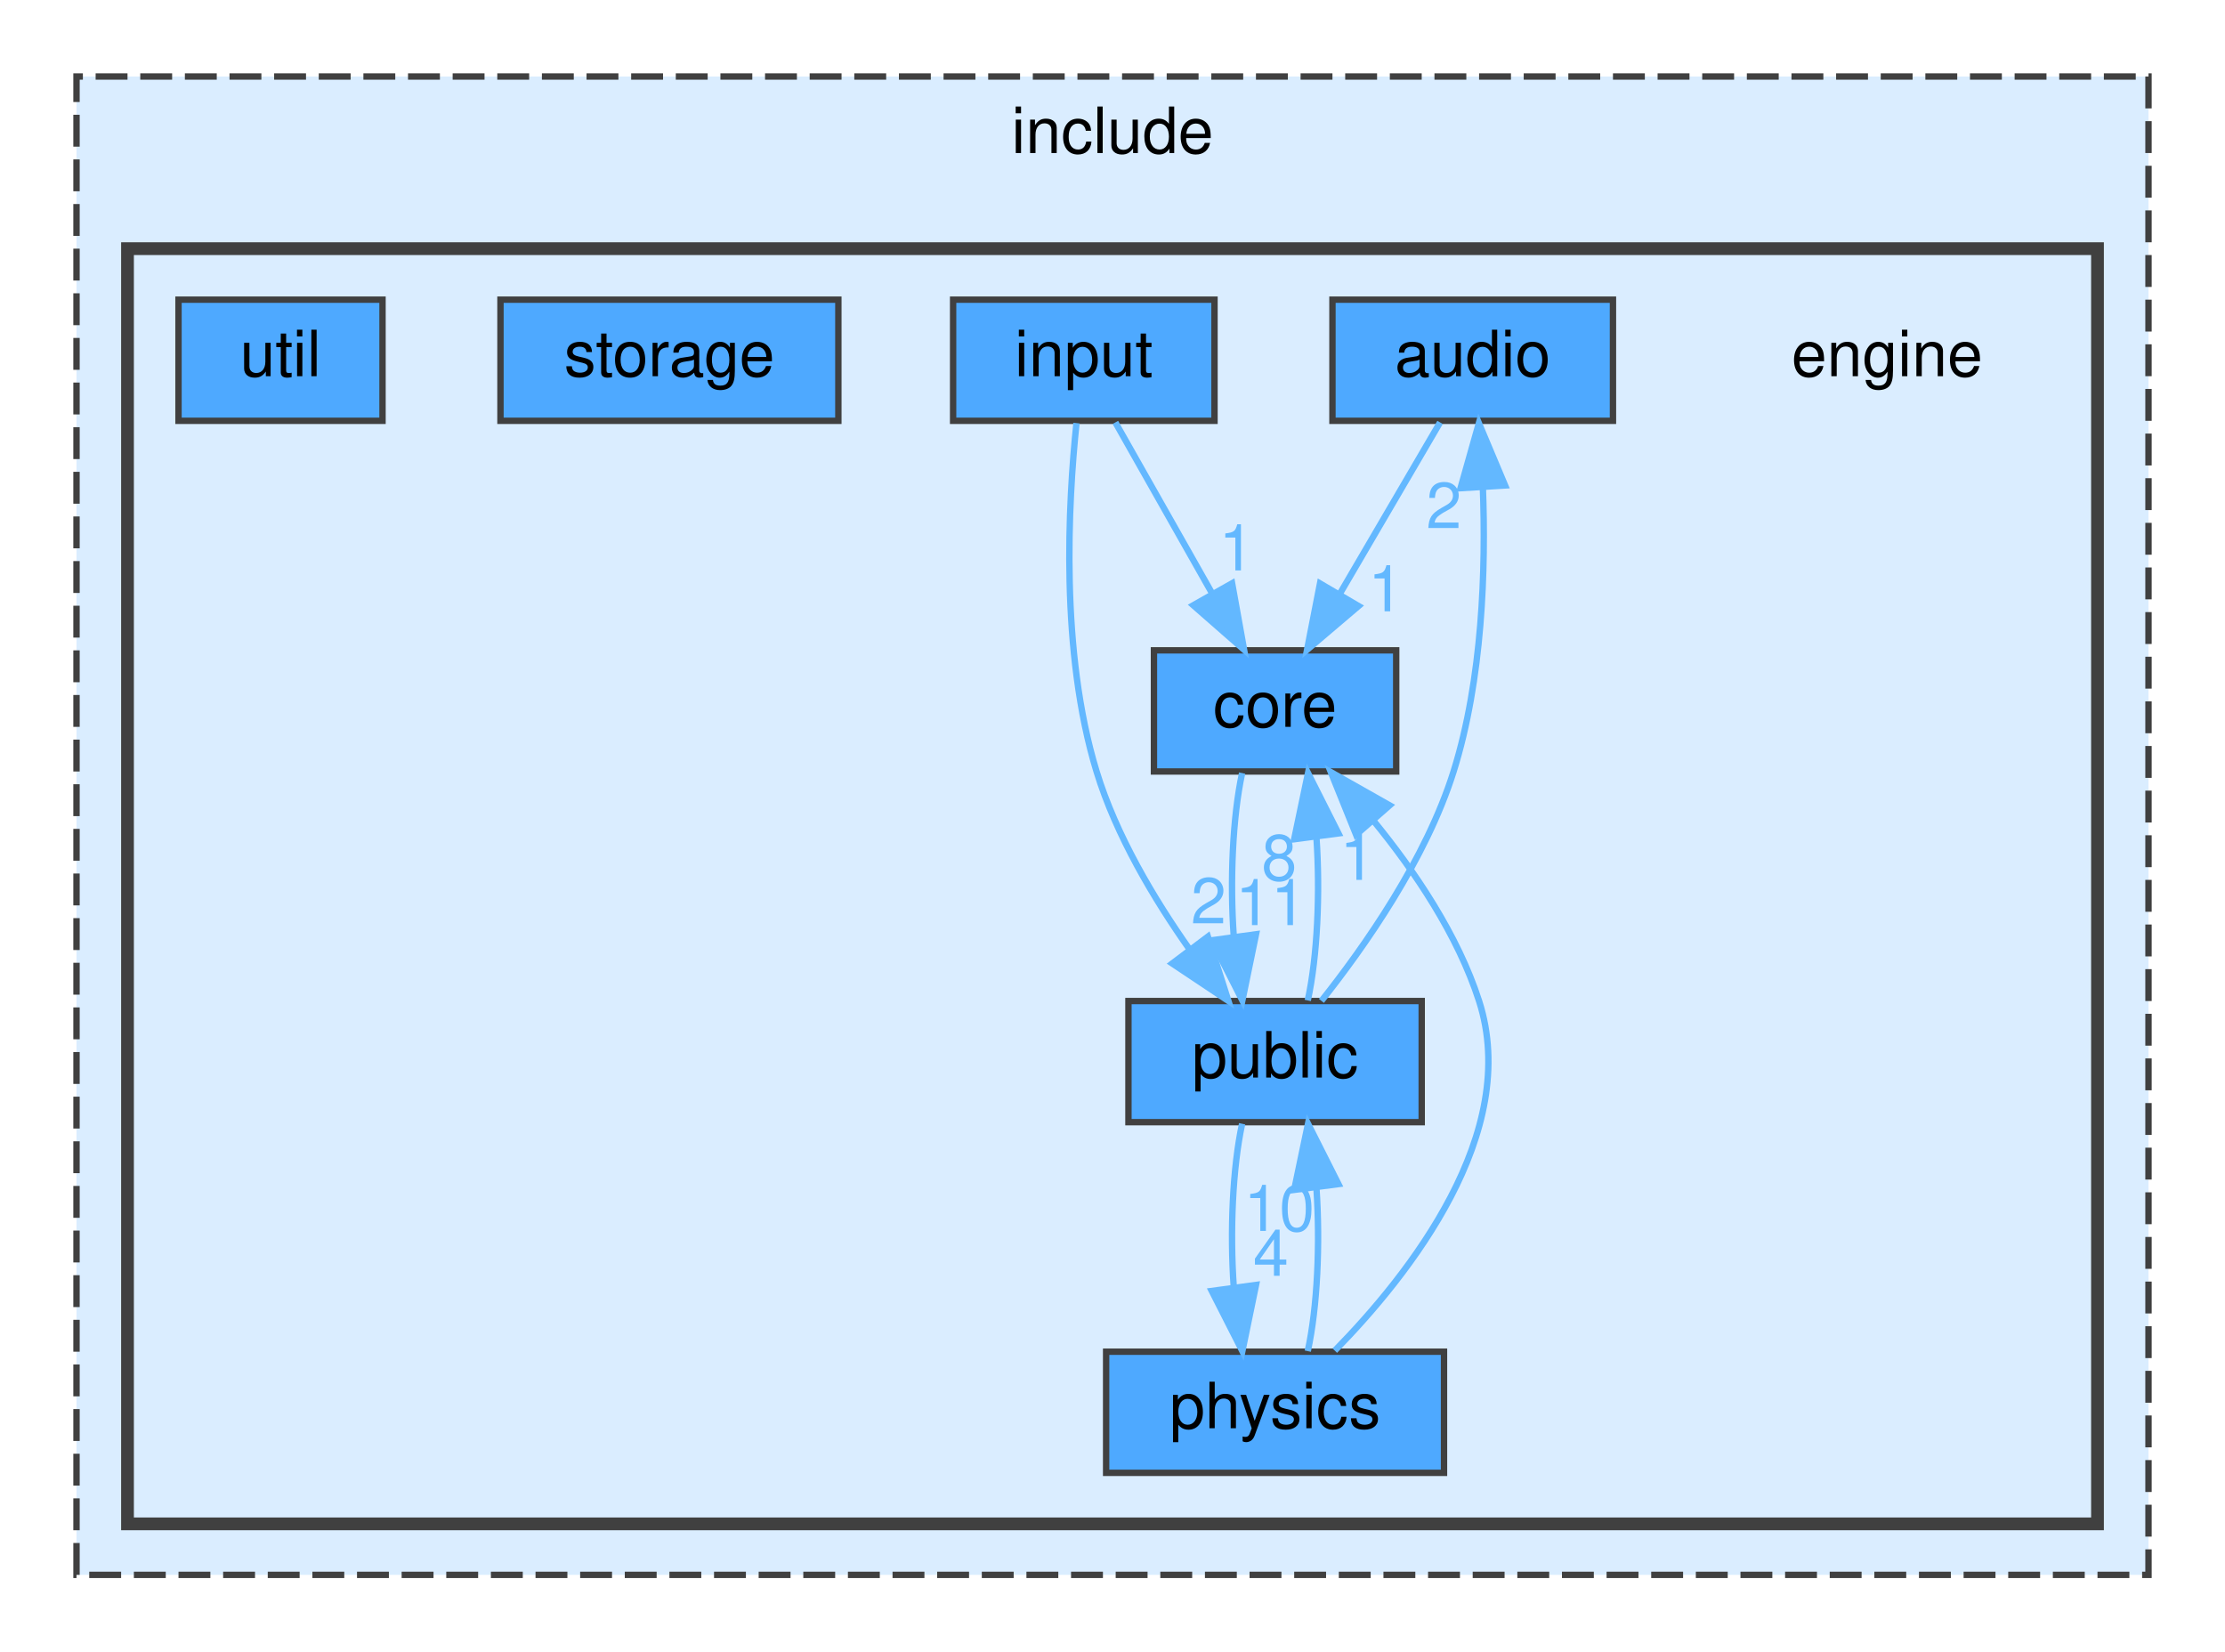
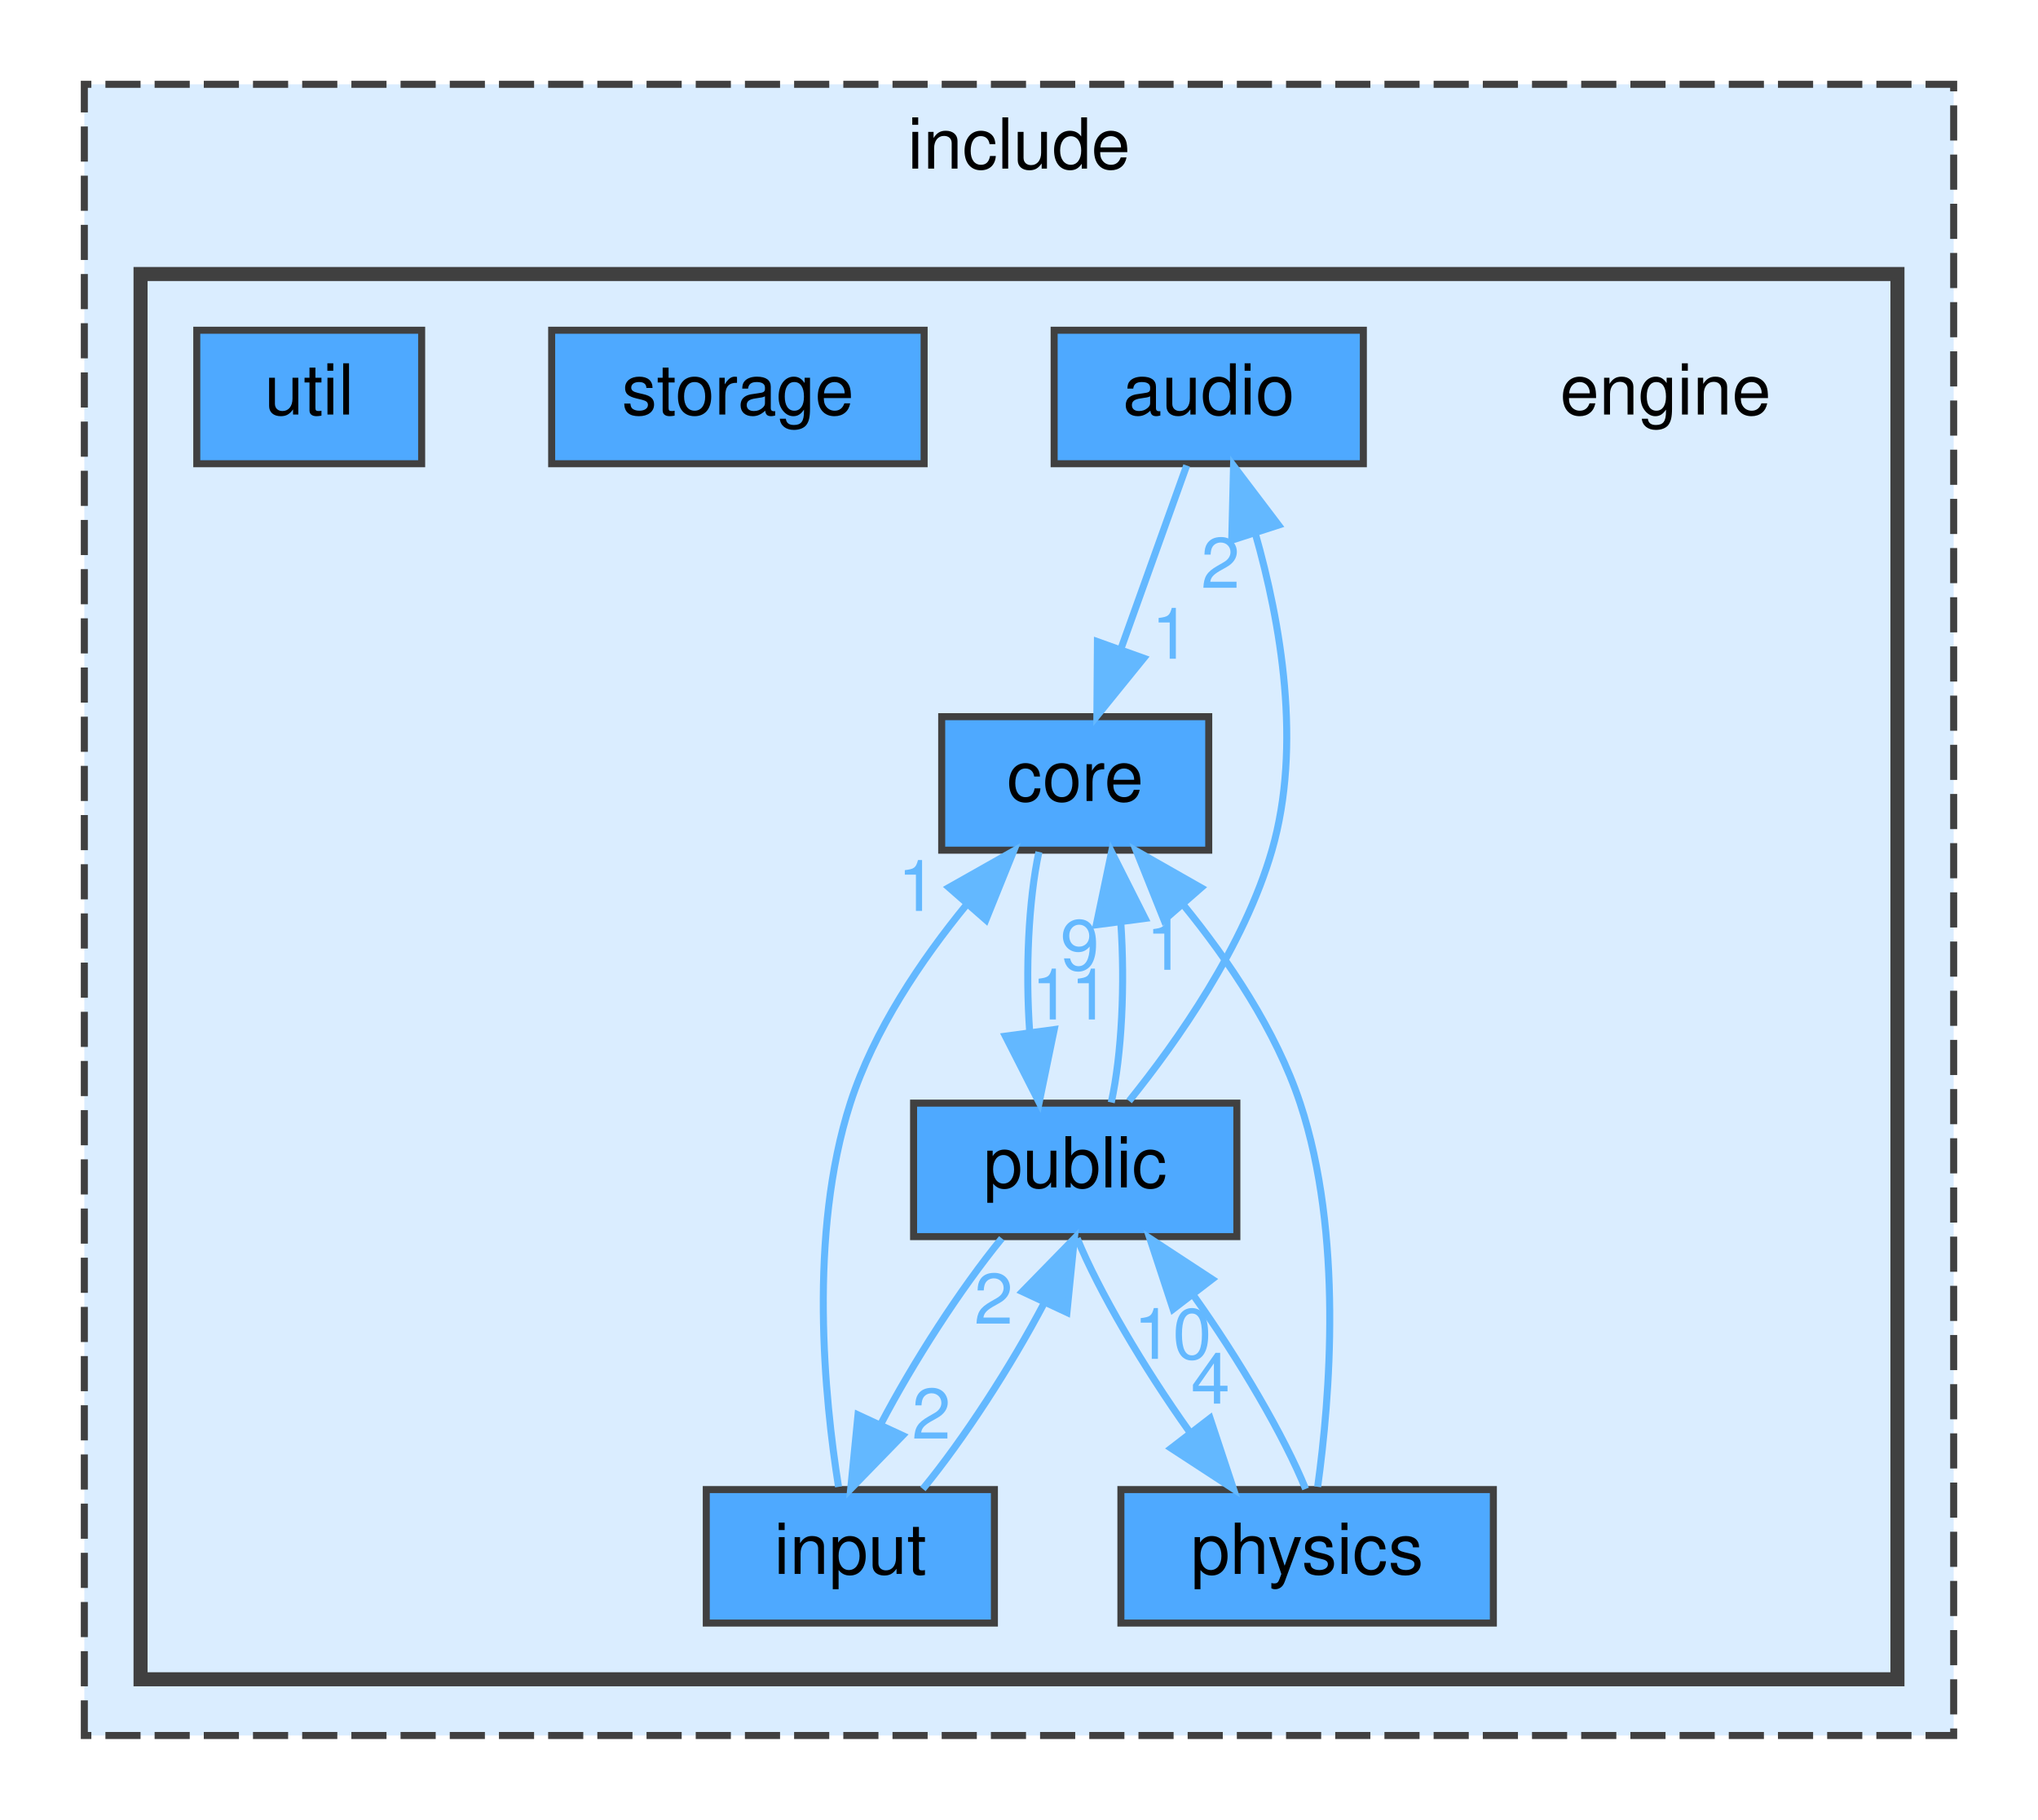
- <svg xmlns="http://www.w3.org/2000/svg" xmlns:xlink="http://www.w3.org/1999/xlink" width="349pt" height="259pt" viewBox="0.00 0.00 349.00 259.00">
+ <svg xmlns="http://www.w3.org/2000/svg" xmlns:xlink="http://www.w3.org/1999/xlink" width="290pt" height="259pt" viewBox="0.00 0.00 290.00 259.00">
  <g id="graph0" class="graph" transform="scale(1 1) rotate(0) translate(4 255)">
    <g id="clust1" class="cluster">
      <g id="a_clust1">
        <a xlink:href="dir_d44c64559bbebec7f509842c48db8b23.html" target="_top" xlink:title="include">
-           <polygon fill="#daedff" stroke="#404040" stroke-dasharray="5,2" points="8,-8 8,-243 333,-243 333,-8 8,-8" />
-           <text text-anchor="middle" x="170.5" y="-231" font-family="Helvetica,sans-Serif" font-size="10.00">include</text>
+           <polygon fill="#daedff" stroke="#404040" stroke-dasharray="5,2" points="8,-8 8,-243 274,-243 274,-8 8,-8" />
+           <text text-anchor="middle" x="141" y="-231" font-family="Helvetica,sans-Serif" font-size="10.00">include</text>
        </a>
      </g>
    </g>
    <g id="clust2" class="cluster">
      <g id="a_clust2">
        <a xlink:href="dir_a7f531b1c37460085cedd304cb8df01d.html" target="_top">
-           <polygon fill="#daedff" stroke="#404040" stroke-width="2" points="16,-16 16,-216 325,-216 325,-16 16,-16" />
+           <polygon fill="#daedff" stroke="#404040" stroke-width="2" points="16,-16 16,-216 266,-216 266,-16 16,-16" />
        </a>
      </g>
    </g>
    <g id="node1" class="node">
-       <text text-anchor="middle" x="292" y="-196" font-family="Helvetica,sans-Serif" font-size="10.00">engine</text>
+       <text text-anchor="middle" x="233" y="-196" font-family="Helvetica,sans-Serif" font-size="10.00">engine</text>
    </g>
    <g id="node2" class="node">
      <g id="a_node2">
        <a xlink:href="dir_9f8aea6aa0d0f8b2278afd3a6ed97649.html" target="_top" xlink:title="audio">
-           <polygon fill="#4ea9ff" stroke="#404040" points="249,-208 205,-208 205,-189 249,-189 249,-208" />
-           <text text-anchor="middle" x="227" y="-196" font-family="Helvetica,sans-Serif" font-size="10.00">audio</text>
+           <polygon fill="#4ea9ff" stroke="#404040" points="190,-208 146,-208 146,-189 190,-189 190,-208" />
+           <text text-anchor="middle" x="168" y="-196" font-family="Helvetica,sans-Serif" font-size="10.00">audio</text>
        </a>
      </g>
    </g>
    <g id="node3" class="node">
      <g id="a_node3">
        <a xlink:href="dir_7f643b58e2241519524527f42d96aecd.html" target="_top" xlink:title="core">
-           <polygon fill="#4ea9ff" stroke="#404040" points="215,-153 177,-153 177,-134 215,-134 215,-153" />
-           <text text-anchor="middle" x="196" y="-141" font-family="Helvetica,sans-Serif" font-size="10.00">core</text>
+           <polygon fill="#4ea9ff" stroke="#404040" points="168,-153 130,-153 130,-134 168,-134 168,-153" />
+           <text text-anchor="middle" x="149" y="-141" font-family="Helvetica,sans-Serif" font-size="10.00">core</text>
        </a>
      </g>
    </g>
    <g id="edge1" class="edge">
      <g id="a_edge1">
        <a xlink:href="dir_000000_000004.html" target="_top">
-           <path fill="none" stroke="#63b8ff" d="M221.88,-188.75C217.64,-181.49 211.47,-170.95 206.22,-161.98" />
-           <polygon fill="#63b8ff" stroke="#63b8ff" points="209.09,-159.95 201.02,-153.09 203.05,-163.49 209.09,-159.95" />
+           <path fill="none" stroke="#63b8ff" d="M164.86,-188.75C162.32,-181.65 158.64,-171.4 155.47,-162.56" />
+           <polygon fill="#63b8ff" stroke="#63b8ff" points="158.75,-161.32 152.08,-153.09 152.16,-163.68 158.75,-161.32" />
        </a>
      </g>
      <g id="a_edge1-headlabel">
        <a xlink:href="dir_000000_000004.html" target="_top" xlink:title="1">
-           <text text-anchor="middle" x="213.36" y="-159.12" font-family="Helvetica,sans-Serif" font-size="10.00" fill="#63b8ff">1</text>
+           <text text-anchor="middle" x="162.63" y="-161.25" font-family="Helvetica,sans-Serif" font-size="10.00" fill="#63b8ff">1</text>
        </a>
      </g>
    </g>
    <g id="node6" class="node">
      <g id="a_node6">
        <a xlink:href="dir_449e025360b1e0775671965c2105f9c1.html" target="_top" xlink:title="public">
-           <polygon fill="#4ea9ff" stroke="#404040" points="219,-98 173,-98 173,-79 219,-79 219,-98" />
-           <text text-anchor="middle" x="196" y="-86" font-family="Helvetica,sans-Serif" font-size="10.00">public</text>
+           <polygon fill="#4ea9ff" stroke="#404040" points="172,-98 126,-98 126,-79 172,-79 172,-98" />
+           <text text-anchor="middle" x="149" y="-86" font-family="Helvetica,sans-Serif" font-size="10.00">public</text>
        </a>
      </g>
    </g>
    <g id="edge2" class="edge">
      <g id="a_edge2">
        <a xlink:href="dir_000004_000013.html" target="_top">
-           <path fill="none" stroke="#63b8ff" d="M190.83,-133.75C189.34,-126.8 188.9,-116.85 189.52,-108.13" />
-           <polygon fill="#63b8ff" stroke="#63b8ff" points="193.01,-108.47 190.87,-98.09 186.07,-107.53 193.01,-108.47" />
+           <path fill="none" stroke="#63b8ff" d="M143.83,-133.75C142.34,-126.8 141.9,-116.85 142.52,-108.13" />
+           <polygon fill="#63b8ff" stroke="#63b8ff" points="146.01,-108.47 143.87,-98.09 139.07,-107.53 146.01,-108.47" />
        </a>
      </g>
      <g id="a_edge2-headlabel">
        <a xlink:href="dir_000004_000013.html" target="_top" xlink:title="11">
-           <text text-anchor="middle" x="195.34" y="-109.91" font-family="Helvetica,sans-Serif" font-size="10.00" fill="#63b8ff">11</text>
+           <text text-anchor="middle" x="148.34" y="-109.91" font-family="Helvetica,sans-Serif" font-size="10.00" fill="#63b8ff">11</text>
        </a>
      </g>
    </g>
    <g id="node4" class="node">
      <g id="a_node4">
        <a xlink:href="dir_f77ff83871a8c0c224aa74732336c103.html" target="_top" xlink:title="input">
-           <polygon fill="#4ea9ff" stroke="#404040" points="186.5,-208 145.5,-208 145.5,-189 186.5,-189 186.5,-208" />
-           <text text-anchor="middle" x="166" y="-196" font-family="Helvetica,sans-Serif" font-size="10.00">input</text>
+           <polygon fill="#4ea9ff" stroke="#404040" points="137.5,-43 96.5,-43 96.5,-24 137.5,-24 137.5,-43" />
+           <text text-anchor="middle" x="117" y="-31" font-family="Helvetica,sans-Serif" font-size="10.00">input</text>
        </a>
      </g>
    </g>
    <g id="edge4" class="edge">
      <g id="a_edge4">
        <a xlink:href="dir_000009_000004.html" target="_top">
-           <path fill="none" stroke="#63b8ff" d="M170.95,-188.75C175.06,-181.49 181.03,-170.95 186.1,-161.98" />
-           <polygon fill="#63b8ff" stroke="#63b8ff" points="189.26,-163.52 191.14,-153.09 183.17,-160.07 189.26,-163.52" />
+           <path fill="none" stroke="#63b8ff" d="M115.32,-43.39C113.33,-55.92 110.98,-79.32 117,-98 120.34,-108.38 127.1,-118.38 133.55,-126.26" />
+           <polygon fill="#63b8ff" stroke="#63b8ff" points="131.03,-128.69 140.25,-133.9 136.29,-124.08 131.03,-128.69" />
        </a>
      </g>
      <g id="a_edge4-headlabel">
        <a xlink:href="dir_000009_000004.html" target="_top" xlink:title="1">
-           <text text-anchor="middle" x="189.96" y="-165.54" font-family="Helvetica,sans-Serif" font-size="10.00" fill="#63b8ff">1</text>
+           <text text-anchor="middle" x="126.52" y="-125.36" font-family="Helvetica,sans-Serif" font-size="10.00" fill="#63b8ff">1</text>
        </a>
      </g>
    </g>
    <g id="edge3" class="edge">
      <g id="a_edge3">
        <a xlink:href="dir_000009_000013.html" target="_top">
-           <path fill="none" stroke="#63b8ff" d="M164.85,-188.64C163.54,-176.14 162.26,-152.78 168,-134 171.06,-123.98 177.01,-114 182.64,-106.03" />
-           <polygon fill="#63b8ff" stroke="#63b8ff" points="185.46,-108.1 188.68,-98.01 179.87,-103.89 185.46,-108.1" />
+           <path fill="none" stroke="#63b8ff" d="M127.32,-43.09C133.18,-50.22 139.88,-60.6 144.58,-69.53" />
+           <polygon fill="#63b8ff" stroke="#63b8ff" points="141.48,-71.17 148.88,-78.75 147.82,-68.21 141.48,-71.17" />
        </a>
      </g>
      <g id="a_edge3-headlabel">
        <a xlink:href="dir_000009_000013.html" target="_top" xlink:title="2">
-           <text text-anchor="middle" x="185.57" y="-110.18" font-family="Helvetica,sans-Serif" font-size="10.00" fill="#63b8ff">2</text>
+           <text text-anchor="middle" x="137.39" y="-66.61" font-family="Helvetica,sans-Serif" font-size="10.00" fill="#63b8ff">2</text>
        </a>
      </g>
    </g>
    <g id="node5" class="node">
      <g id="a_node5">
        <a xlink:href="dir_507eef3fc303406776132f4dfa1b45c0.html" target="_top" xlink:title="physics">
-           <polygon fill="#4ea9ff" stroke="#404040" points="222.5,-43 169.5,-43 169.5,-24 222.5,-24 222.5,-43" />
-           <text text-anchor="middle" x="196" y="-31" font-family="Helvetica,sans-Serif" font-size="10.00">physics</text>
+           <polygon fill="#4ea9ff" stroke="#404040" points="208.5,-43 155.5,-43 155.5,-24 208.5,-24 208.5,-43" />
+           <text text-anchor="middle" x="182" y="-31" font-family="Helvetica,sans-Serif" font-size="10.00">physics</text>
        </a>
      </g>
    </g>
    <g id="edge6" class="edge">
      <g id="a_edge6">
        <a xlink:href="dir_000012_000004.html" target="_top">
-           <path fill="none" stroke="#63b8ff" d="M205.37,-43.17C217.04,-55.06 234.66,-77.32 228,-98 224.66,-108.38 217.9,-118.38 211.45,-126.26" />
-           <polygon fill="#63b8ff" stroke="#63b8ff" points="208.71,-124.08 204.75,-133.9 213.97,-128.69 208.71,-124.08" />
+           <path fill="none" stroke="#63b8ff" d="M183.5,-43.4C185.24,-55.95 187.17,-79.37 181,-98 177.57,-108.35 170.81,-118.35 164.37,-126.24" />
+           <polygon fill="#63b8ff" stroke="#63b8ff" points="161.64,-124.05 157.7,-133.89 166.91,-128.65 161.64,-124.05" />
        </a>
      </g>
      <g id="a_edge6-headlabel">
        <a xlink:href="dir_000012_000004.html" target="_top" xlink:title="1">
-           <text text-anchor="middle" x="208.94" y="-117" font-family="Helvetica,sans-Serif" font-size="10.00" fill="#63b8ff">1</text>
+           <text text-anchor="middle" x="161.86" y="-116.97" font-family="Helvetica,sans-Serif" font-size="10.00" fill="#63b8ff">1</text>
        </a>
      </g>
    </g>
    <g id="edge5" class="edge">
      <g id="a_edge5">
        <a xlink:href="dir_000012_000013.html" target="_top">
-           <path fill="none" stroke="#63b8ff" d="M201.13,-43.09C202.64,-49.99 203.09,-59.93 202.49,-68.66" />
-           <polygon fill="#63b8ff" stroke="#63b8ff" points="199,-68.38 201.17,-78.75 205.94,-69.29 199,-68.38" />
+           <path fill="none" stroke="#63b8ff" d="M181.78,-43.09C178.78,-50.52 172.35,-61.5 165.81,-70.67" />
+           <polygon fill="#63b8ff" stroke="#63b8ff" points="162.93,-68.68 159.62,-78.75 168.48,-72.94 162.93,-68.68" />
        </a>
      </g>
      <g id="a_edge5-headlabel">
        <a xlink:href="dir_000012_000013.html" target="_top" xlink:title="10">
-           <text text-anchor="middle" x="196.65" y="-61.94" font-family="Helvetica,sans-Serif" font-size="10.00" fill="#63b8ff">10</text>
+           <text text-anchor="middle" x="162.86" y="-61.6" font-family="Helvetica,sans-Serif" font-size="10.00" fill="#63b8ff">10</text>
        </a>
      </g>
    </g>
    <g id="edge9" class="edge">
      <g id="a_edge9">
        <a xlink:href="dir_000013_000000.html" target="_top">
-           <path fill="none" stroke="#63b8ff" d="M203.27,-98.02C210.02,-106.51 219.68,-120.24 224,-134 228.55,-148.5 229.08,-165.77 228.59,-178.63" />
-           <polygon fill="#63b8ff" stroke="#63b8ff" points="225.09,-178.43 227.97,-188.63 232.08,-178.86 225.09,-178.43" />
+           <path fill="none" stroke="#63b8ff" d="M156.67,-98.3C163.52,-106.79 173.05,-120.32 177,-134 181.29,-148.88 178.26,-166.33 174.6,-179.17" />
+           <polygon fill="#63b8ff" stroke="#63b8ff" points="171.27,-178.12 171.53,-188.71 177.93,-180.27 171.27,-178.12" />
        </a>
      </g>
      <g id="a_edge9-headlabel">
        <a xlink:href="dir_000013_000000.html" target="_top" xlink:title="2">
-           <text text-anchor="middle" x="222.48" y="-172.17" font-family="Helvetica,sans-Serif" font-size="10.00" fill="#63b8ff">2</text>
+           <text text-anchor="middle" x="169.67" y="-171.33" font-family="Helvetica,sans-Serif" font-size="10.00" fill="#63b8ff">2</text>
        </a>
      </g>
    </g>
    <g id="edge8" class="edge">
      <g id="a_edge8">
        <a xlink:href="dir_000013_000004.html" target="_top">
-           <path fill="none" stroke="#63b8ff" d="M201.13,-98.09C202.64,-104.99 203.09,-114.93 202.49,-123.66" />
-           <polygon fill="#63b8ff" stroke="#63b8ff" points="199,-123.38 201.17,-133.75 205.94,-124.29 199,-123.38" />
+           <path fill="none" stroke="#63b8ff" d="M154.13,-98.09C155.64,-104.99 156.09,-114.93 155.49,-123.66" />
+           <polygon fill="#63b8ff" stroke="#63b8ff" points="152,-123.38 154.17,-133.75 158.94,-124.29 152,-123.38" />
        </a>
      </g>
      <g id="a_edge8-headlabel">
-         <a xlink:href="dir_000013_000004.html" target="_top" xlink:title="8">
-           <text text-anchor="middle" x="196.65" y="-116.94" font-family="Helvetica,sans-Serif" font-size="10.00" fill="#63b8ff">8</text>
+         <a xlink:href="dir_000013_000004.html" target="_top" xlink:title="9">
+           <text text-anchor="middle" x="149.65" y="-116.94" font-family="Helvetica,sans-Serif" font-size="10.00" fill="#63b8ff">9</text>
+         </a>
+       </g>
+     </g>
+     <g id="edge10" class="edge">
+       <g id="a_edge10">
+         <a xlink:href="dir_000013_000009.html" target="_top">
+           <path fill="none" stroke="#63b8ff" d="M138.55,-78.75C132.67,-71.57 125.98,-61.18 121.31,-52.27" />
+           <polygon fill="#63b8ff" stroke="#63b8ff" points="124.44,-50.69 117.05,-43.09 118.09,-53.63 124.44,-50.69" />
+         </a>
+       </g>
+       <g id="a_edge10-headlabel">
+         <a xlink:href="dir_000013_000009.html" target="_top" xlink:title="2">
+           <text text-anchor="middle" x="128.53" y="-50.25" font-family="Helvetica,sans-Serif" font-size="10.00" fill="#63b8ff">2</text>
        </a>
      </g>
    </g>
    <g id="edge7" class="edge">
      <g id="a_edge7">
        <a xlink:href="dir_000013_000012.html" target="_top">
-           <path fill="none" stroke="#63b8ff" d="M190.83,-78.75C189.34,-71.8 188.9,-61.85 189.52,-53.13" />
-           <polygon fill="#63b8ff" stroke="#63b8ff" points="193.01,-53.47 190.87,-43.09 186.07,-52.53 193.01,-53.47" />
+           <path fill="none" stroke="#63b8ff" d="M149.28,-78.75C152.34,-71.26 158.79,-60.28 165.33,-51.13" />
+           <polygon fill="#63b8ff" stroke="#63b8ff" points="168.19,-53.15 171.52,-43.09 162.65,-48.88 168.19,-53.15" />
        </a>
      </g>
      <g id="a_edge7-headlabel">
        <a xlink:href="dir_000013_000012.html" target="_top" xlink:title="4">
-           <text text-anchor="middle" x="195.34" y="-54.91" font-family="Helvetica,sans-Serif" font-size="10.00" fill="#63b8ff">4</text>
+           <text text-anchor="middle" x="168.25" y="-55.23" font-family="Helvetica,sans-Serif" font-size="10.00" fill="#63b8ff">4</text>
        </a>
      </g>
    </g>
    <g id="node7" class="node">
      <g id="a_node7">
        <a xlink:href="dir_8b11a1212dbde7bdde850e03babc5120.html" target="_top" xlink:title="storage">
          <polygon fill="#4ea9ff" stroke="#404040" points="127.5,-208 74.5,-208 74.5,-189 127.5,-189 127.5,-208" />
          <text text-anchor="middle" x="101" y="-196" font-family="Helvetica,sans-Serif" font-size="10.00">storage</text>
        </a>
      </g>
    </g>
    <g id="node8" class="node">
      <g id="a_node8">
        <a xlink:href="dir_ba73608aff21b3524a8f2c22a10ff48a.html" target="_top" xlink:title="util">
          <polygon fill="#4ea9ff" stroke="#404040" points="56,-208 24,-208 24,-189 56,-189 56,-208" />
          <text text-anchor="middle" x="40" y="-196" font-family="Helvetica,sans-Serif" font-size="10.00">util</text>
        </a>
      </g>
    </g>
  </g>
</svg>
